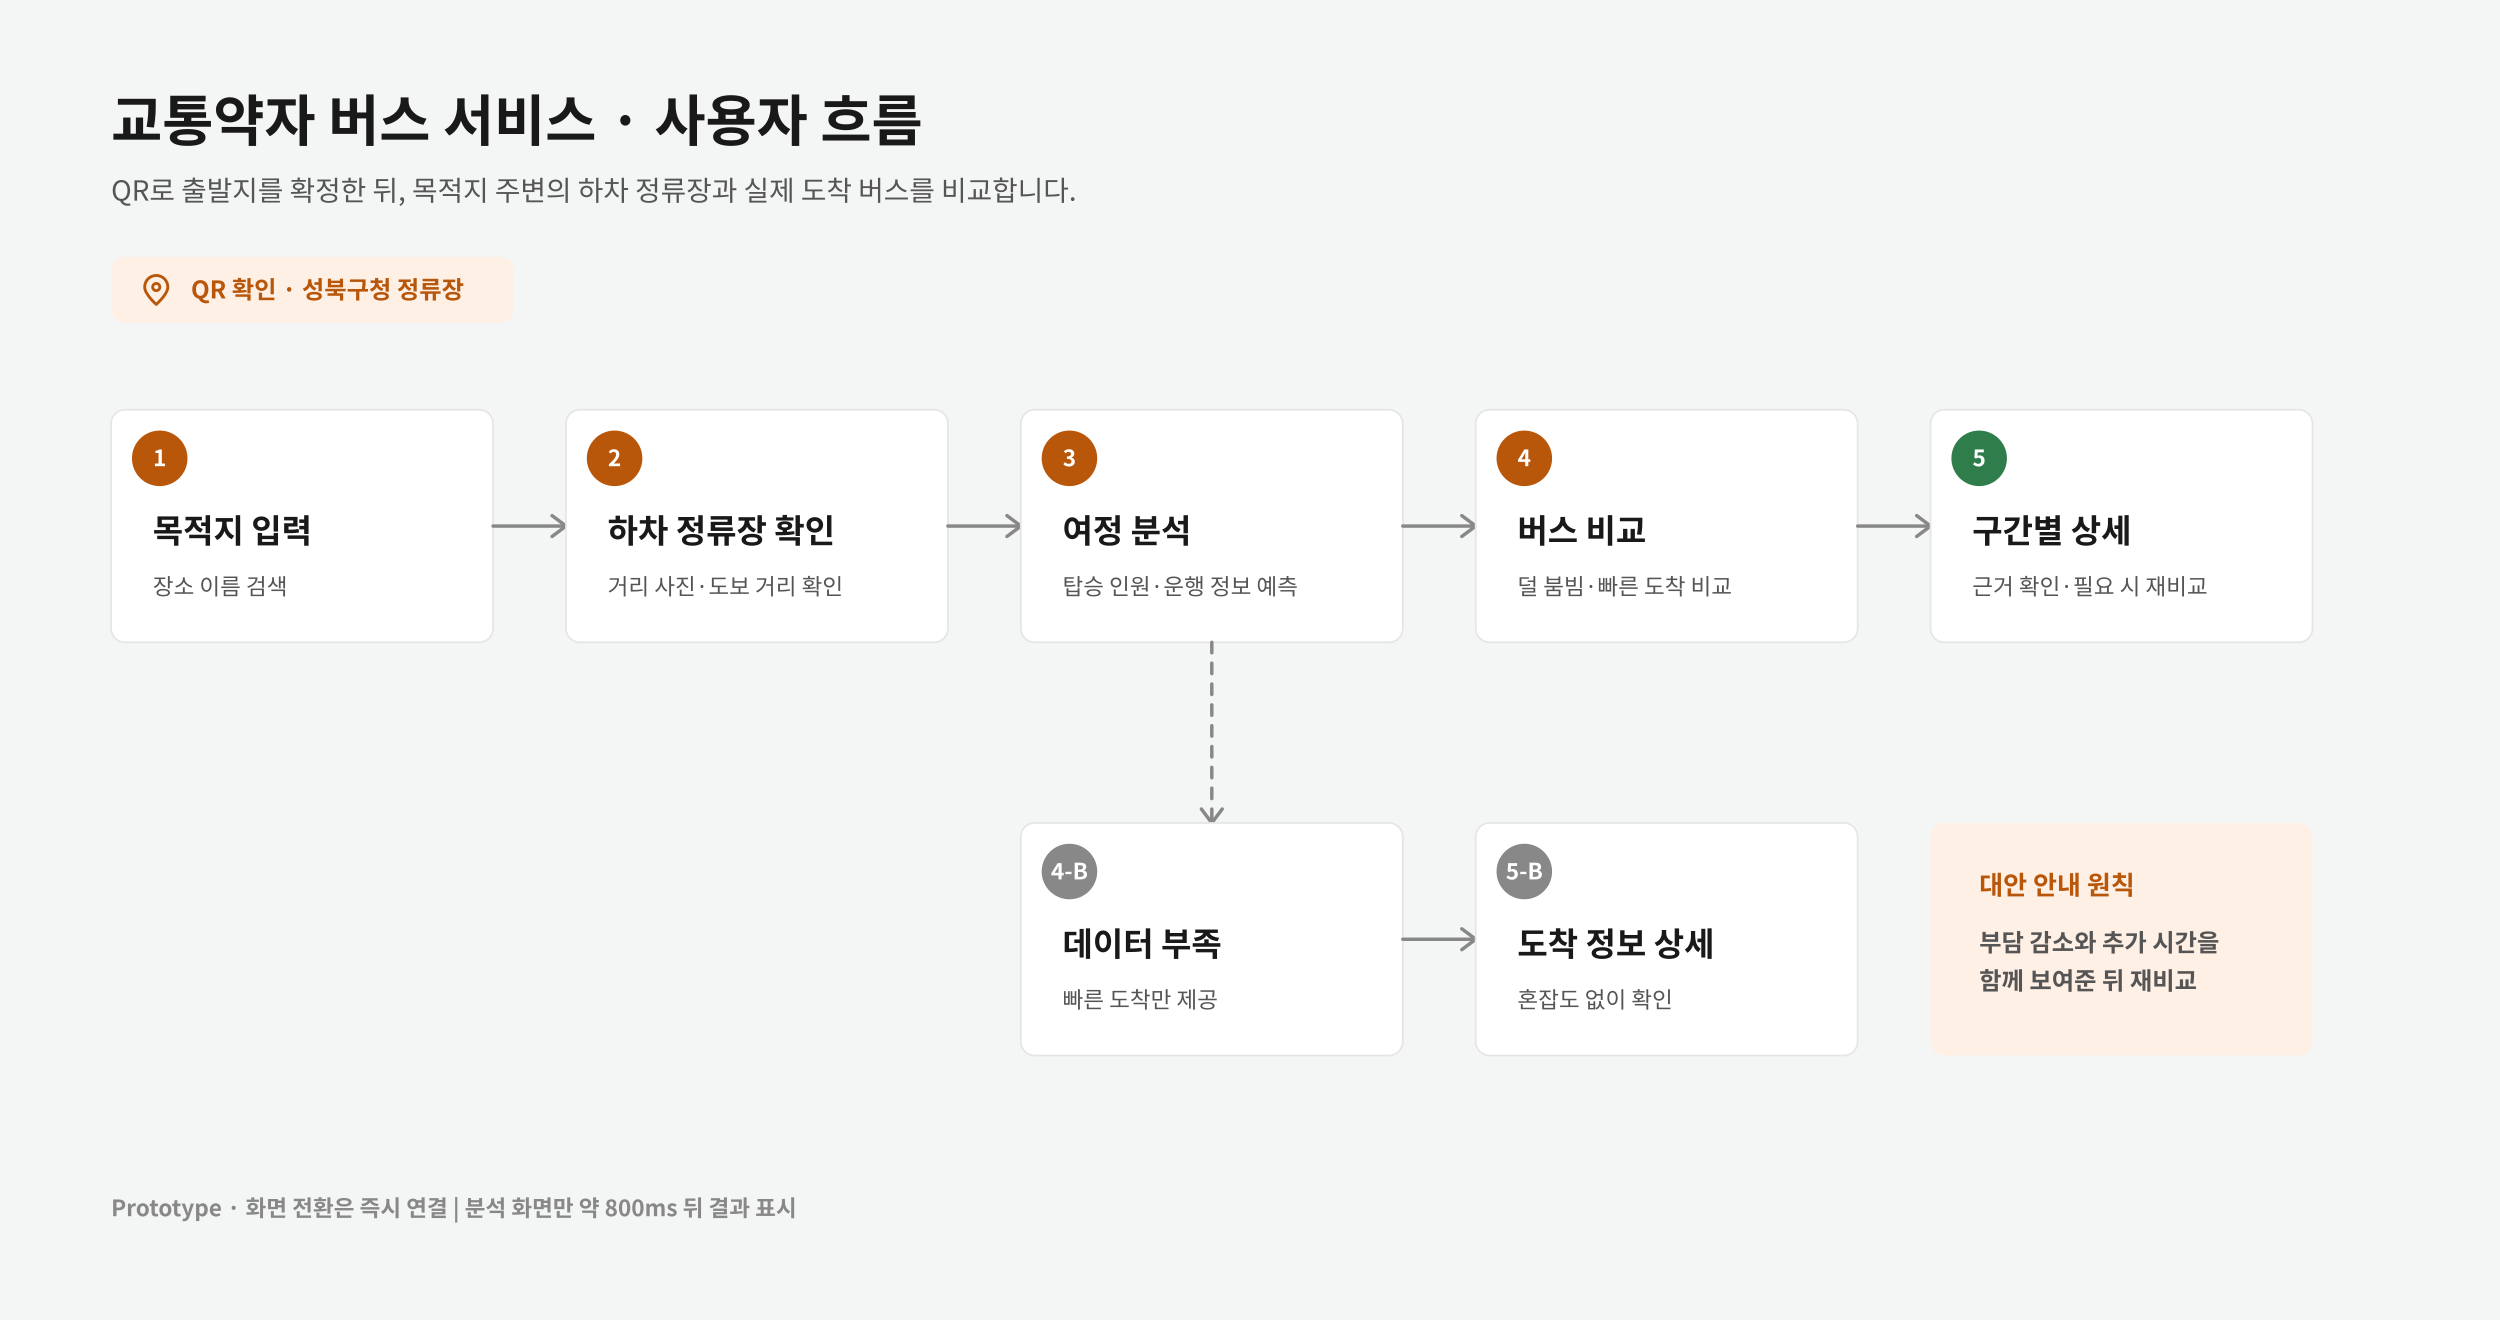
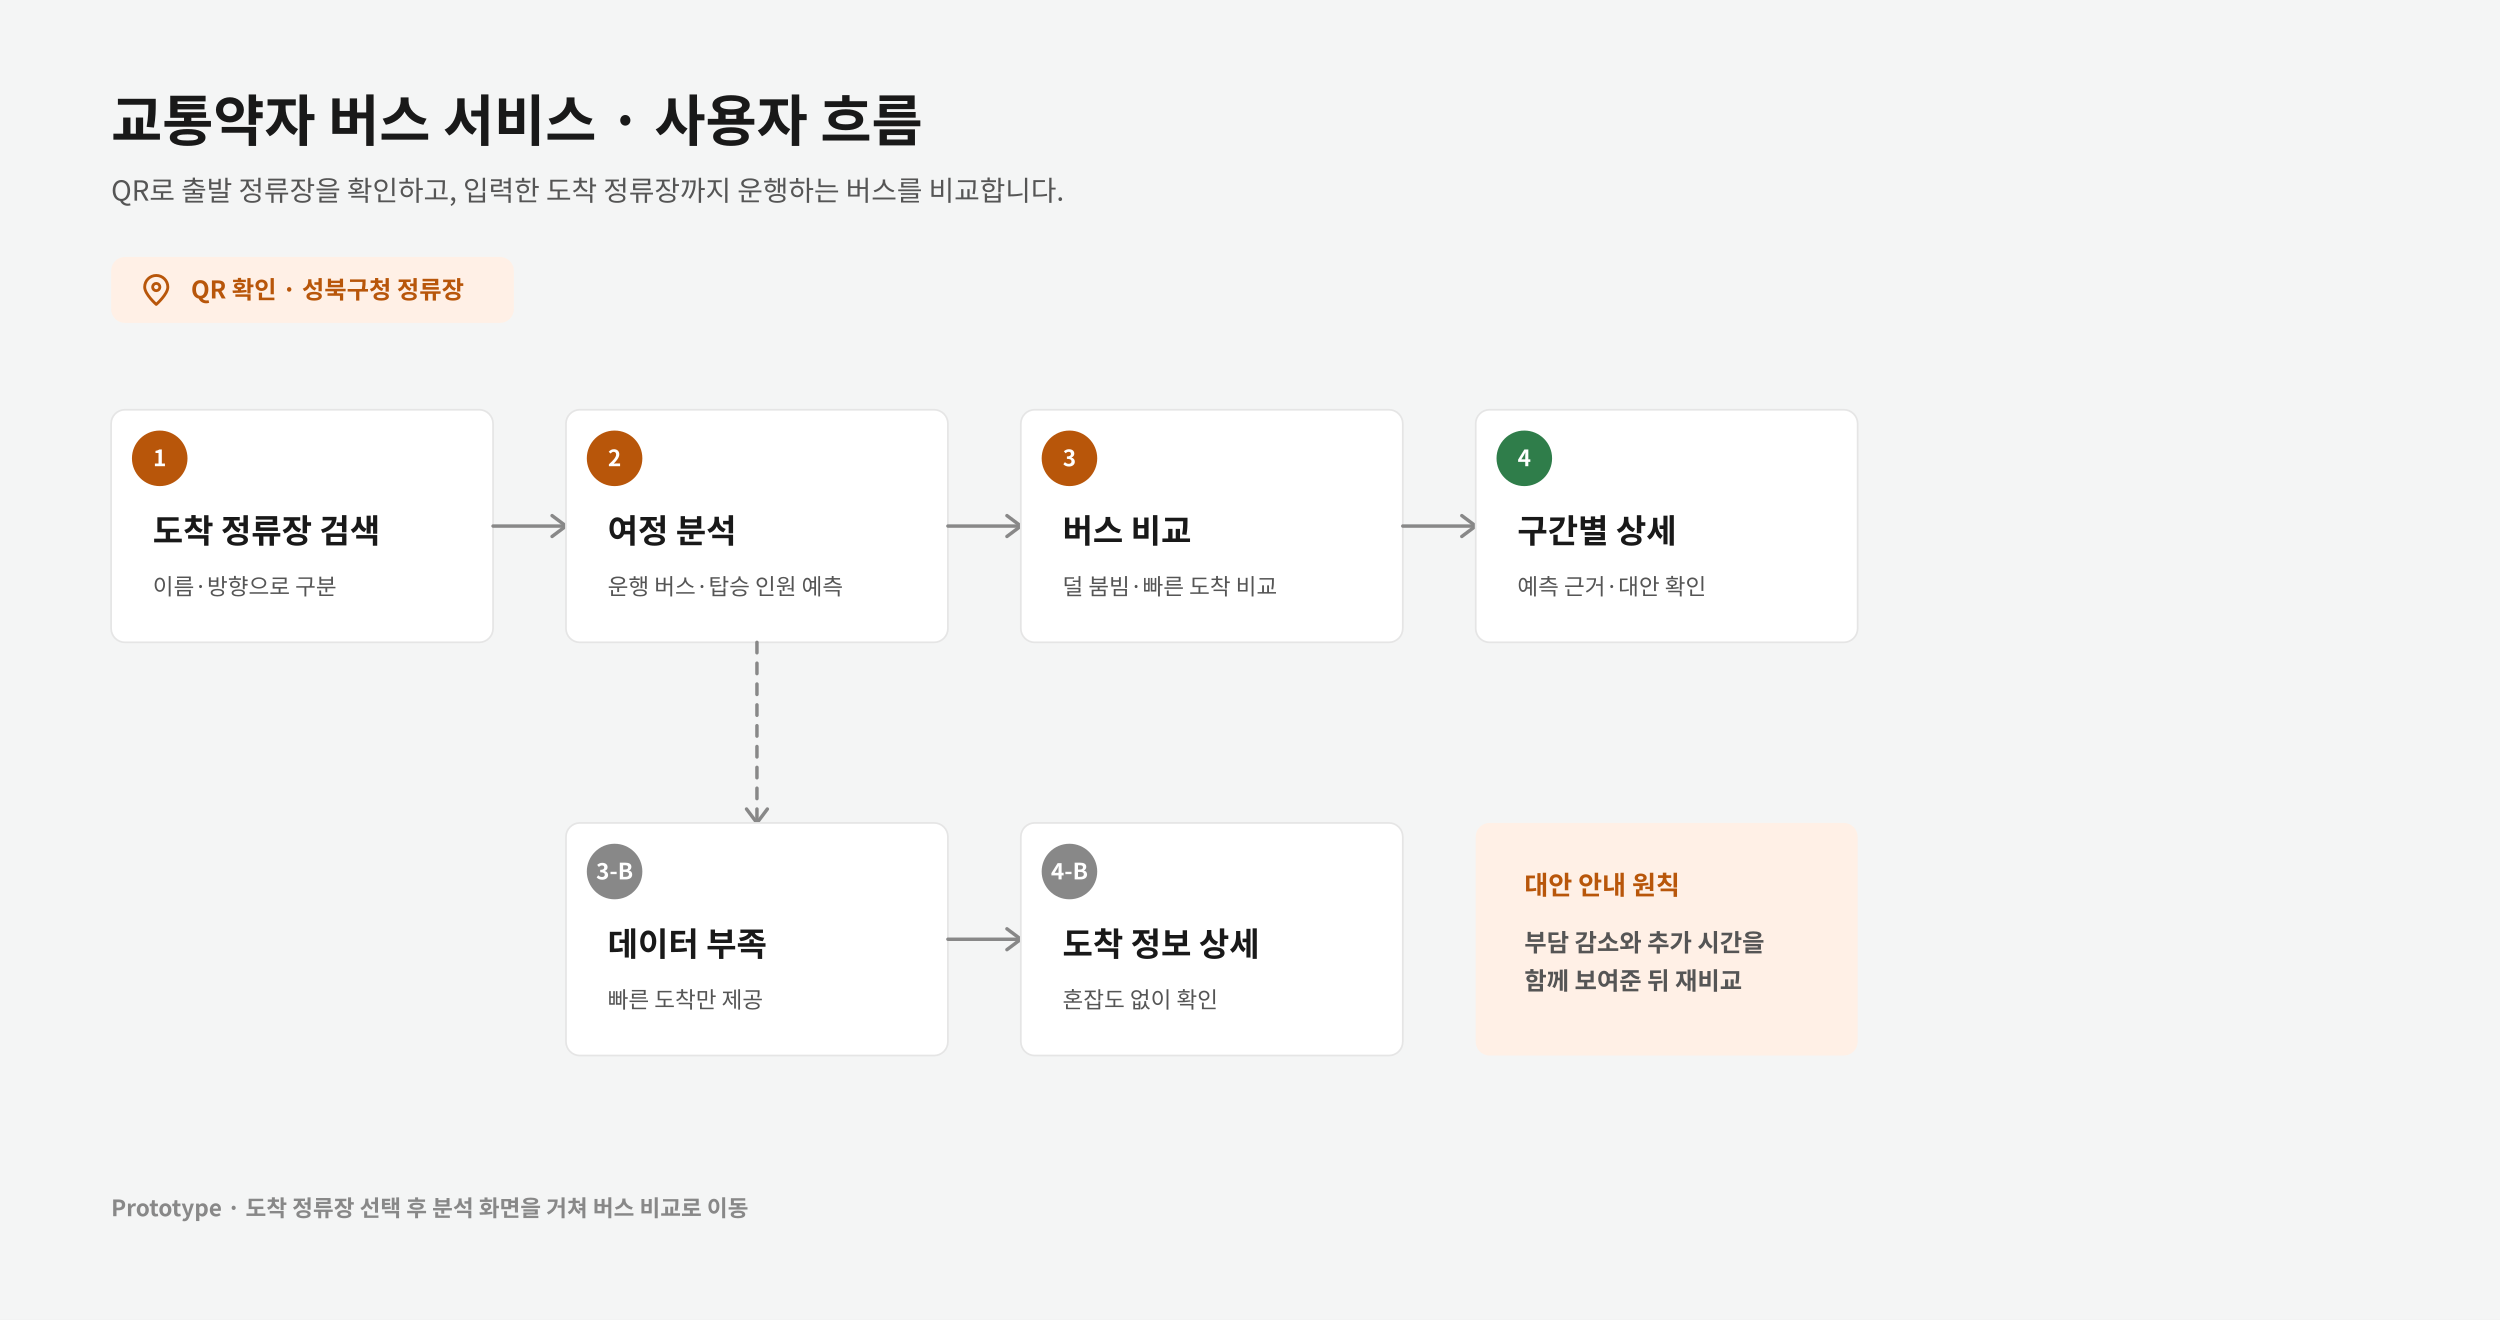
<svg xmlns="http://www.w3.org/2000/svg" width="1440" height="760" viewBox="0 0 1440 760" role="img" aria-label="사용자 흐름도">
  <rect x="0" y="0" width="1440" height="760" rx="0" fill="#F4F5F5" stroke="none" stroke-width="1" />
  <text x="64" y="70" font-family="Noto Sans CJK KR, Malgun Gothic, sans-serif" font-size="32" font-weight="800" fill="#191919" text-anchor="start" dominant-baseline="middle" letter-spacing="0">교통약자 버스 서비스 · 사용자 흐름</text>
-   <text x="64" y="110" font-family="Noto Sans CJK KR, Malgun Gothic, sans-serif" font-size="16" font-weight="500" fill="#555555" text-anchor="start" dominant-baseline="middle" letter-spacing="0">QR로 출발지를 확정한 뒤, 목적지 주변의 하차 정류장과 실제 도착 버스를 비교합니다.</text>
+   <text x="64" y="110" font-family="Noto Sans CJK KR, Malgun Gothic, sans-serif" font-size="16" font-weight="500" fill="#555555" text-anchor="start" dominant-baseline="middle" letter-spacing="0">QR로 출발 정류장을 확인하고, 입력한 도착 정류장까지 운행하는 버스를 비교합니다.</text>
  <rect x="64" y="148" width="232" height="38" rx="8" fill="#FFF0E6" stroke="none" stroke-width="1" />
  <g transform="translate(80 157) scale(0.8333333)">
    <path d="M20 10c0 5-8 12-8 12S4 15 4 10a8 8 0 1 1 16 0Z" fill="none" stroke="#B8560A" stroke-width="2" stroke-linecap="round" stroke-linejoin="round" />
    <circle cx="12" cy="10" r="2.5" fill="none" stroke="#B8560A" stroke-width="2" stroke-linecap="round" stroke-linejoin="round" />
  </g>
  <text x="110" y="167" font-family="Noto Sans CJK KR, Malgun Gothic, sans-serif" font-size="14" font-weight="700" fill="#B8560A" text-anchor="start" dominant-baseline="middle" letter-spacing="0">QR 확인 · 성북구청 정류장</text>
  <rect x="64" y="236" width="220" height="134" rx="8" fill="#FFFFFF" stroke="#E5E5E5" stroke-width="1" />
  <circle cx="92" cy="264" r="16" fill="#B8560A" stroke="none" stroke-width="1" />
  <text x="92" y="264" font-family="Noto Sans CJK KR, Malgun Gothic, sans-serif" font-size="13" font-weight="800" fill="#FFFFFF" text-anchor="middle" dominant-baseline="middle" letter-spacing="0">1</text>
-   <text x="88" y="306" font-family="Noto Sans CJK KR, Malgun Gothic, sans-serif" font-size="19" font-weight="800" fill="#191919" text-anchor="start" dominant-baseline="middle" letter-spacing="0">목적지 입력</text>
-   <text x="88" y="338" font-family="Noto Sans CJK KR, Malgun Gothic, sans-serif" font-size="13" font-weight="500" fill="#555555" text-anchor="start" dominant-baseline="middle" letter-spacing="0">장소 이름 검색</text>
+   <text x="88" y="306" font-family="Noto Sans CJK KR, Malgun Gothic, sans-serif" font-size="19" font-weight="800" fill="#191919" text-anchor="start" dominant-baseline="middle" letter-spacing="0">도착 정류장 검색</text>
+   <text x="88" y="338" font-family="Noto Sans CJK KR, Malgun Gothic, sans-serif" font-size="13" font-weight="500" fill="#555555" text-anchor="start" dominant-baseline="middle" letter-spacing="0">이름·방향으로 구분</text>
  <line x1="284" y1="303" x2="326" y2="303" stroke="#888888" stroke-width="2" stroke-linecap="round" />
  <path d="M318 297L326 303L318 309" fill="none" stroke="#888888" stroke-width="2" stroke-linecap="round" stroke-linejoin="round" />
  <rect x="326" y="236" width="220" height="134" rx="8" fill="#FFFFFF" stroke="#E5E5E5" stroke-width="1" />
  <circle cx="354" cy="264" r="16" fill="#B8560A" stroke="none" stroke-width="1" />
  <text x="354" y="264" font-family="Noto Sans CJK KR, Malgun Gothic, sans-serif" font-size="13" font-weight="800" fill="#FFFFFF" text-anchor="middle" dominant-baseline="middle" letter-spacing="0">2</text>
-   <text x="350" y="306" font-family="Noto Sans CJK KR, Malgun Gothic, sans-serif" font-size="19" font-weight="800" fill="#191919" text-anchor="start" dominant-baseline="middle" letter-spacing="0">하차 정류장 확인</text>
-   <text x="350" y="338" font-family="Noto Sans CJK KR, Malgun Gothic, sans-serif" font-size="13" font-weight="500" fill="#555555" text-anchor="start" dominant-baseline="middle" letter-spacing="0">거리 사진·도보 거리 확인</text>
+   <text x="350" y="306" font-family="Noto Sans CJK KR, Malgun Gothic, sans-serif" font-size="19" font-weight="800" fill="#191919" text-anchor="start" dominant-baseline="middle" letter-spacing="0">여정 분석</text>
+   <text x="350" y="338" font-family="Noto Sans CJK KR, Malgun Gothic, sans-serif" font-size="13" font-weight="500" fill="#555555" text-anchor="start" dominant-baseline="middle" letter-spacing="0">운행 버스·탑승 인원 예측</text>
  <line x1="546" y1="303" x2="588" y2="303" stroke="#888888" stroke-width="2" stroke-linecap="round" />
  <path d="M580 297L588 303L580 309" fill="none" stroke="#888888" stroke-width="2" stroke-linecap="round" stroke-linejoin="round" />
  <rect x="588" y="236" width="220" height="134" rx="8" fill="#FFFFFF" stroke="#E5E5E5" stroke-width="1" />
  <circle cx="616" cy="264" r="16" fill="#B8560A" stroke="none" stroke-width="1" />
  <text x="616" y="264" font-family="Noto Sans CJK KR, Malgun Gothic, sans-serif" font-size="13" font-weight="800" fill="#FFFFFF" text-anchor="middle" dominant-baseline="middle" letter-spacing="0">3</text>
-   <text x="612" y="306" font-family="Noto Sans CJK KR, Malgun Gothic, sans-serif" font-size="19" font-weight="800" fill="#191919" text-anchor="start" dominant-baseline="middle" letter-spacing="0">여정 분석</text>
-   <text x="612" y="338" font-family="Noto Sans CJK KR, Malgun Gothic, sans-serif" font-size="13" font-weight="500" fill="#555555" text-anchor="start" dominant-baseline="middle" letter-spacing="0">탑승 인원·운행 정보 예측</text>
+   <text x="612" y="306" font-family="Noto Sans CJK KR, Malgun Gothic, sans-serif" font-size="19" font-weight="800" fill="#191919" text-anchor="start" dominant-baseline="middle" letter-spacing="0">버스 비교</text>
+   <text x="612" y="338" font-family="Noto Sans CJK KR, Malgun Gothic, sans-serif" font-size="13" font-weight="500" fill="#555555" text-anchor="start" dominant-baseline="middle" letter-spacing="0">덜 붐빔·빠른 도착 비교</text>
  <line x1="808" y1="303" x2="850" y2="303" stroke="#888888" stroke-width="2" stroke-linecap="round" />
  <path d="M842 297L850 303L842 309" fill="none" stroke="#888888" stroke-width="2" stroke-linecap="round" stroke-linejoin="round" />
  <rect x="850" y="236" width="220" height="134" rx="8" fill="#FFFFFF" stroke="#E5E5E5" stroke-width="1" />
-   <circle cx="878" cy="264" r="16" fill="#B8560A" stroke="none" stroke-width="1" />
+   <circle cx="878" cy="264" r="16" fill="#2F7D4A" stroke="none" stroke-width="1" />
  <text x="878" y="264" font-family="Noto Sans CJK KR, Malgun Gothic, sans-serif" font-size="13" font-weight="800" fill="#FFFFFF" text-anchor="middle" dominant-baseline="middle" letter-spacing="0">4</text>
-   <text x="874" y="306" font-family="Noto Sans CJK KR, Malgun Gothic, sans-serif" font-size="19" font-weight="800" fill="#191919" text-anchor="start" dominant-baseline="middle" letter-spacing="0">버스 비교</text>
-   <text x="874" y="338" font-family="Noto Sans CJK KR, Malgun Gothic, sans-serif" font-size="13" font-weight="500" fill="#555555" text-anchor="start" dominant-baseline="middle" letter-spacing="0">덜 붐빔·빠른 도착 비교</text>
-   <line x1="1070" y1="303" x2="1112" y2="303" stroke="#888888" stroke-width="2" stroke-linecap="round" />
-   <path d="M1104 297L1112 303L1104 309" fill="none" stroke="#888888" stroke-width="2" stroke-linecap="round" stroke-linejoin="round" />
-   <rect x="1112" y="236" width="220" height="134" rx="8" fill="#FFFFFF" stroke="#E5E5E5" stroke-width="1" />
-   <circle cx="1140" cy="264" r="16" fill="#2F7D4A" stroke="none" stroke-width="1" />
-   <text x="1140" y="264" font-family="Noto Sans CJK KR, Malgun Gothic, sans-serif" font-size="13" font-weight="800" fill="#FFFFFF" text-anchor="middle" dominant-baseline="middle" letter-spacing="0">5</text>
-   <text x="1136" y="306" font-family="Noto Sans CJK KR, Malgun Gothic, sans-serif" font-size="19" font-weight="800" fill="#191919" text-anchor="start" dominant-baseline="middle" letter-spacing="0">구간별 상세</text>
-   <text x="1136" y="338" font-family="Noto Sans CJK KR, Malgun Gothic, sans-serif" font-size="13" font-weight="500" fill="#555555" text-anchor="start" dominant-baseline="middle" letter-spacing="0">근거 확인·필요 시 재비교</text>
-   <line x1="698" y1="370" x2="698" y2="474" stroke="#888888" stroke-width="2" stroke-linecap="round" stroke-dasharray="6 6" />
-   <path d="M692 466L698 474L704 466" fill="none" stroke="#888888" stroke-width="2" stroke-linecap="round" stroke-linejoin="round" />
+   <text x="874" y="306" font-family="Noto Sans CJK KR, Malgun Gothic, sans-serif" font-size="19" font-weight="800" fill="#191919" text-anchor="start" dominant-baseline="middle" letter-spacing="0">구간별 상세</text>
+   <text x="874" y="338" font-family="Noto Sans CJK KR, Malgun Gothic, sans-serif" font-size="13" font-weight="500" fill="#555555" text-anchor="start" dominant-baseline="middle" letter-spacing="0">예측 근거·대안 확인</text>
+   <line x1="436" y1="370" x2="436" y2="474" stroke="#888888" stroke-width="2" stroke-linecap="round" stroke-dasharray="6 6" />
+   <path d="M430 466L436 474L442 466" fill="none" stroke="#888888" stroke-width="2" stroke-linecap="round" stroke-linejoin="round" />
+   <rect x="326" y="474" width="220" height="134" rx="8" fill="#FFFFFF" stroke="#E5E5E5" stroke-width="1" />
+   <circle cx="354" cy="502" r="16" fill="#888888" stroke="none" stroke-width="1" />
+   <text x="354" y="502" font-family="Noto Sans CJK KR, Malgun Gothic, sans-serif" font-size="13" font-weight="800" fill="#FFFFFF" text-anchor="middle" dominant-baseline="middle" letter-spacing="0">3-B</text>
+   <text x="350" y="544" font-family="Noto Sans CJK KR, Malgun Gothic, sans-serif" font-size="19" font-weight="800" fill="#191919" text-anchor="start" dominant-baseline="middle" letter-spacing="0">데이터 부족</text>
+   <text x="350" y="576" font-family="Noto Sans CJK KR, Malgun Gothic, sans-serif" font-size="13" font-weight="500" fill="#555555" text-anchor="start" dominant-baseline="middle" letter-spacing="0">빠른 도착만 제공</text>
+   <line x1="546" y1="541" x2="588" y2="541" stroke="#888888" stroke-width="2" stroke-linecap="round" />
+   <path d="M580 535L588 541L580 547" fill="none" stroke="#888888" stroke-width="2" stroke-linecap="round" stroke-linejoin="round" />
  <rect x="588" y="474" width="220" height="134" rx="8" fill="#FFFFFF" stroke="#E5E5E5" stroke-width="1" />
  <circle cx="616" cy="502" r="16" fill="#888888" stroke="none" stroke-width="1" />
  <text x="616" y="502" font-family="Noto Sans CJK KR, Malgun Gothic, sans-serif" font-size="13" font-weight="800" fill="#FFFFFF" text-anchor="middle" dominant-baseline="middle" letter-spacing="0">4-B</text>
-   <text x="612" y="544" font-family="Noto Sans CJK KR, Malgun Gothic, sans-serif" font-size="19" font-weight="800" fill="#191919" text-anchor="start" dominant-baseline="middle" letter-spacing="0">데이터 부족</text>
-   <text x="612" y="576" font-family="Noto Sans CJK KR, Malgun Gothic, sans-serif" font-size="13" font-weight="500" fill="#555555" text-anchor="start" dominant-baseline="middle" letter-spacing="0">빠른 도착만 제공</text>
-   <line x1="808" y1="541" x2="850" y2="541" stroke="#888888" stroke-width="2" stroke-linecap="round" />
-   <path d="M842 535L850 541L842 547" fill="none" stroke="#888888" stroke-width="2" stroke-linecap="round" stroke-linejoin="round" />
-   <rect x="850" y="474" width="220" height="134" rx="8" fill="#FFFFFF" stroke="#E5E5E5" stroke-width="1" />
-   <circle cx="878" cy="502" r="16" fill="#888888" stroke="none" stroke-width="1" />
-   <text x="878" y="502" font-family="Noto Sans CJK KR, Malgun Gothic, sans-serif" font-size="13" font-weight="800" fill="#FFFFFF" text-anchor="middle" dominant-baseline="middle" letter-spacing="0">5-B</text>
-   <text x="874" y="544" font-family="Noto Sans CJK KR, Malgun Gothic, sans-serif" font-size="19" font-weight="800" fill="#191919" text-anchor="start" dominant-baseline="middle" letter-spacing="0">도착 정보 상세</text>
-   <text x="874" y="576" font-family="Noto Sans CJK KR, Malgun Gothic, sans-serif" font-size="13" font-weight="500" fill="#555555" text-anchor="start" dominant-baseline="middle" letter-spacing="0">혼잡도 없이 확인</text>
-   <rect x="1112" y="474" width="220" height="134" rx="8" fill="#FFF0E6" stroke="none" stroke-width="1" />
-   <text x="1140" y="510" font-family="Noto Sans CJK KR, Malgun Gothic, sans-serif" font-size="15" font-weight="800" fill="#B8560A" text-anchor="start" dominant-baseline="middle" letter-spacing="0">대안 안내 원칙</text>
-   <text x="1140" y="548" font-family="Noto Sans CJK KR, Malgun Gothic, sans-serif" font-size="14" font-weight="600" fill="#555555" text-anchor="start" letter-spacing="0">
-     <tspan x="1140" dy="0">부담 감소와 추가 시간을</tspan>
-     <tspan x="1140" dy="22">함께 보여준 뒤 재비교</tspan>
+   <text x="612" y="544" font-family="Noto Sans CJK KR, Malgun Gothic, sans-serif" font-size="19" font-weight="800" fill="#191919" text-anchor="start" dominant-baseline="middle" letter-spacing="0">도착 정보 상세</text>
+   <text x="612" y="576" font-family="Noto Sans CJK KR, Malgun Gothic, sans-serif" font-size="13" font-weight="500" fill="#555555" text-anchor="start" dominant-baseline="middle" letter-spacing="0">혼잡도 없이 확인</text>
+   <rect x="850" y="474" width="220" height="134" rx="8" fill="#FFF0E6" stroke="none" stroke-width="1" />
+   <text x="878" y="510" font-family="Noto Sans CJK KR, Malgun Gothic, sans-serif" font-size="15" font-weight="800" fill="#B8560A" text-anchor="start" dominant-baseline="middle" letter-spacing="0">대안 안내 원칙</text>
+   <text x="878" y="548" font-family="Noto Sans CJK KR, Malgun Gothic, sans-serif" font-size="14" font-weight="600" fill="#555555" text-anchor="start" letter-spacing="0">
+     <tspan x="878" dy="0">부담 감소와 추가 시간을</tspan>
+     <tspan x="878" dy="22">함께 보여준 뒤 재비교</tspan>
  </text>
-   <text x="64" y="696" font-family="Noto Sans CJK KR, Malgun Gothic, sans-serif" font-size="13" font-weight="600" fill="#888888" text-anchor="start" dominant-baseline="middle" letter-spacing="0">Prototype · 화면 전환은 즉시 연결  |  분석 화면만 약 800ms 뒤 결과 표시</text>
+   <text x="64" y="696" font-family="Noto Sans CJK KR, Malgun Gothic, sans-serif" font-size="13" font-weight="600" fill="#888888" text-anchor="start" dominant-baseline="middle" letter-spacing="0">Prototype · 도착 정류장 선택 후 분석 화면을 거쳐 버스 비교로 이동</text>
</svg>
